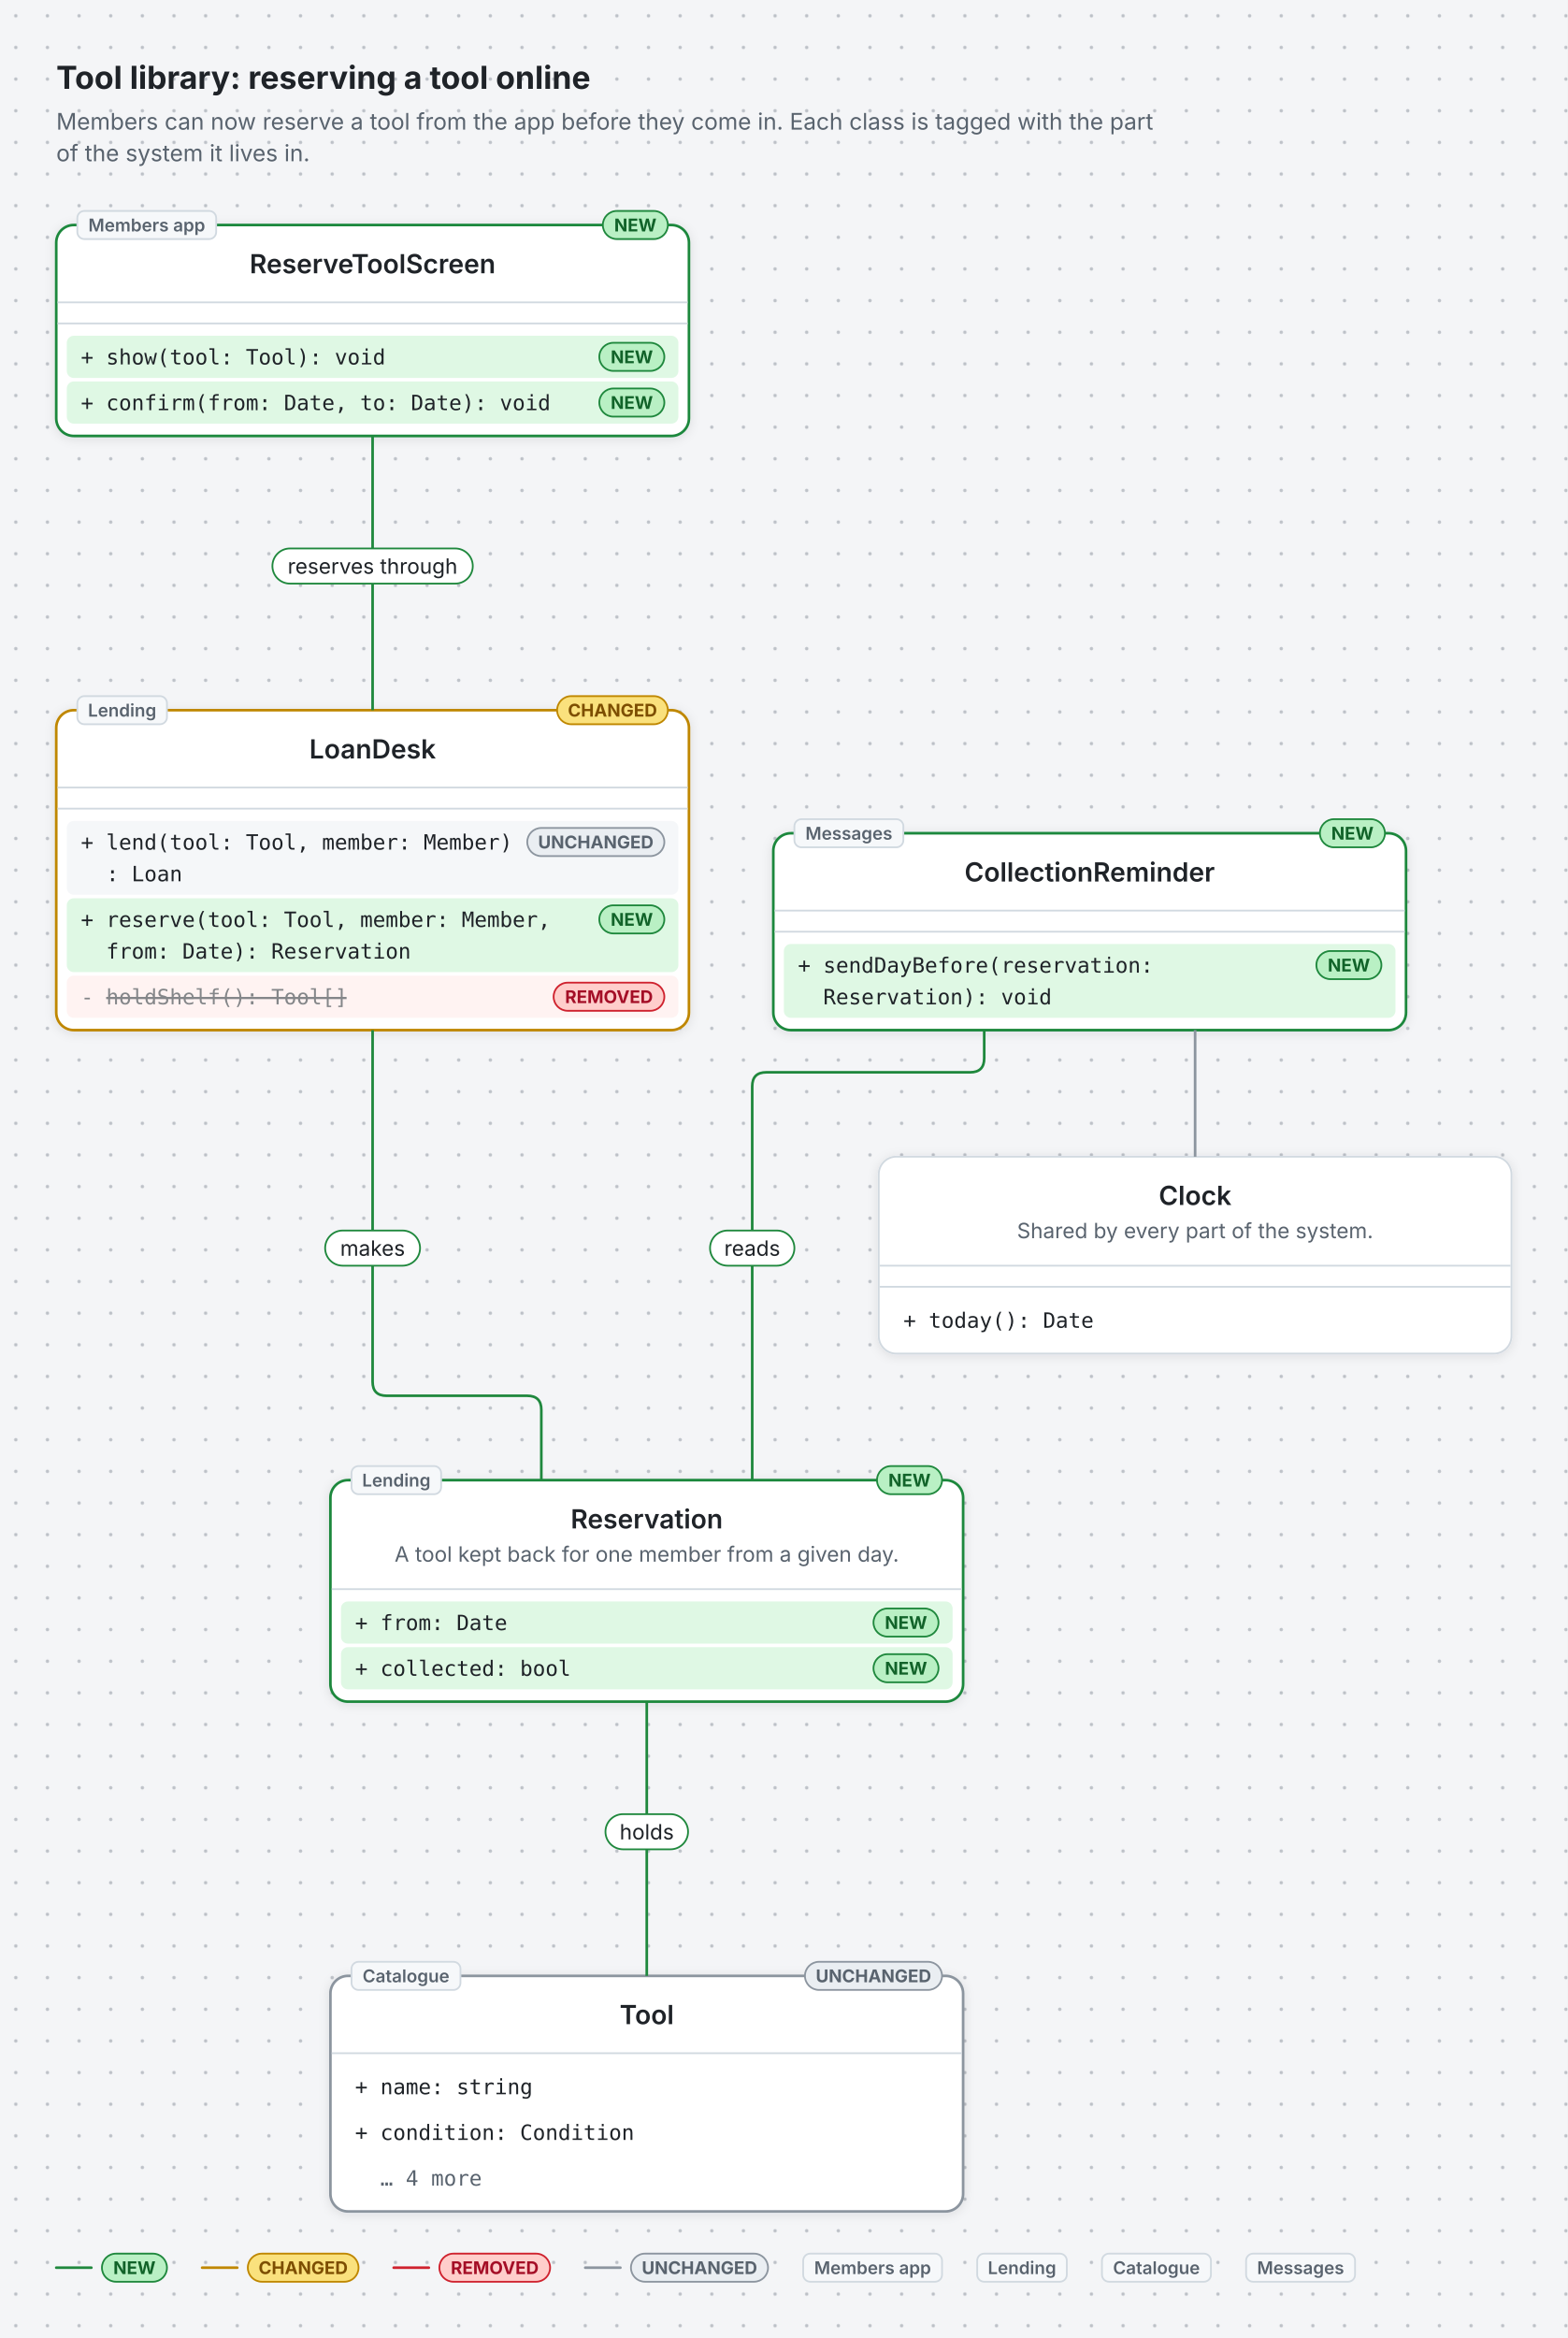
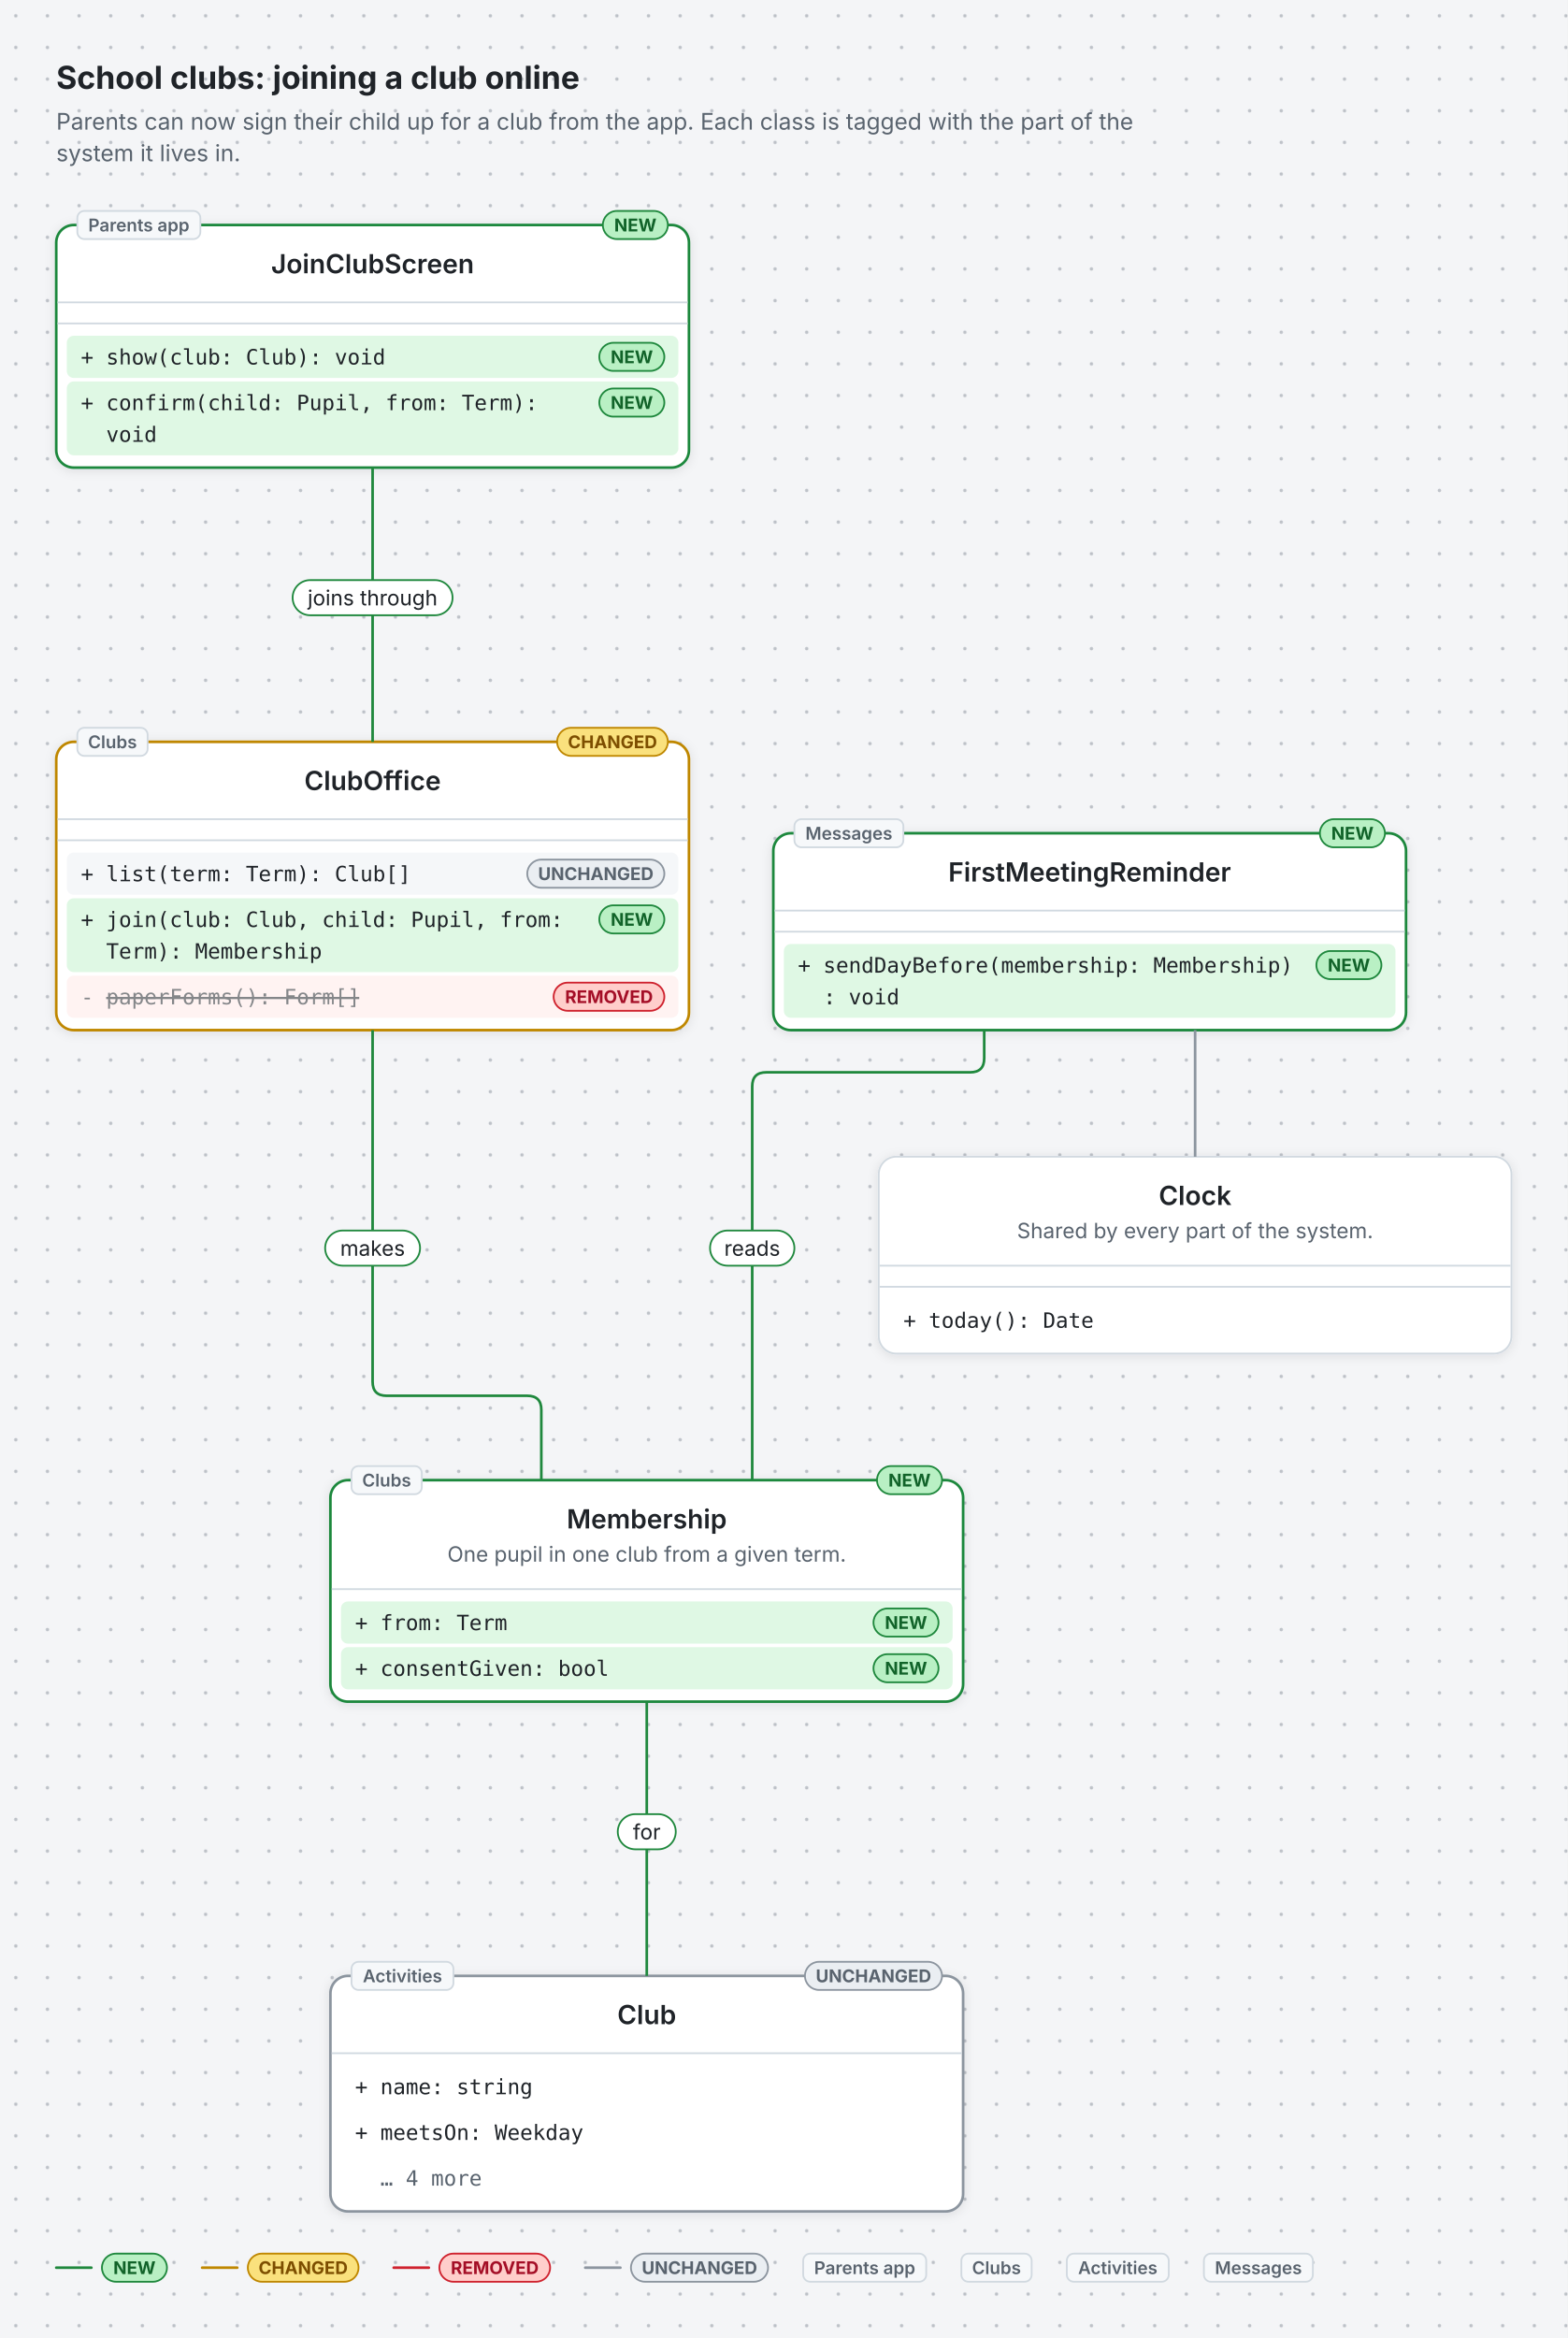
<svg xmlns="http://www.w3.org/2000/svg" width="892" height="1330" viewBox="0 0 892 1330">
  <defs>
    <pattern id="structa-grid-light" width="18" height="18" patternUnits="userSpaceOnUse">
      <circle cx="9" cy="9" r="1" fill="#8c959f" fill-opacity="0.5" />
    </pattern>
    <filter id="structa-shadow-light" x="-20%" y="-30%" width="140%" height="170%">
      <feDropShadow dx="0" dy="1" stdDeviation="3" flood-color="#1f2328" flood-opacity="0.1" />
    </filter>
  </defs>
  <rect width="892" height="1330" fill="#f4f5f7" />
  <rect width="892" height="1330" fill="url(#structa-grid-light)" />
  <g class="title">
-     <text x="32" y="50.55" font-family="Structa Inter, Inter, sans-serif" font-size="18" font-weight="700" fill="#1f2328">Tool library: reserving a tool online</text>
+     <text x="32" y="50.55" font-family="Structa Inter, Inter, sans-serif" font-size="18" font-weight="700" fill="#1f2328">School clubs: joining a club online</text>
  </g>
  <g class="description">
-     <text x="32" y="73.73" font-family="Structa Inter, Inter, sans-serif" font-size="13" font-weight="400" fill="#59636e">Members can now reserve a tool from the app before they come in. Each class is tagged with the part</text>
-     <text x="32" y="91.73" font-family="Structa Inter, Inter, sans-serif" font-size="13" font-weight="400" fill="#59636e">of the system it lives in.</text>
+     <text x="32" y="73.73" font-family="Structa Inter, Inter, sans-serif" font-size="13" font-weight="400" fill="#59636e">Parents can now sign their child up for a club from the app. Each class is tagged with the part of the</text>
+     <text x="32" y="91.73" font-family="Structa Inter, Inter, sans-serif" font-size="13" font-weight="400" fill="#59636e">system it lives in.</text>
  </g>
  <g class="card" data-id="screen" data-kind="class" data-status="new" data-area="app">
-     <rect class="outline" x="32" y="128" width="360" height="120" rx="10" fill="#ffffff" stroke="#1f883d" stroke-width="1.5" filter="url(#structa-shadow-light)" />
+     <rect class="outline" x="32" y="128" width="360" height="138" rx="10" fill="#ffffff" stroke="#1f883d" stroke-width="1.5" filter="url(#structa-shadow-light)" />
    <line class="divider" x1="32.75" y1="172" x2="391.25" y2="172" stroke="#d1d9e0" stroke-width="1" />
    <line class="divider" x1="32.75" y1="184" x2="391.25" y2="184" stroke="#d1d9e0" stroke-width="1" />
-     <text x="212" y="155.46" font-family="Structa Inter, Inter, sans-serif" font-size="15" font-weight="600" fill="#1f2328" text-anchor="middle">ReserveToolScreen</text>
+     <text x="212" y="155.46" font-family="Structa Inter, Inter, sans-serif" font-size="15" font-weight="600" fill="#1f2328" text-anchor="middle">JoinClubScreen</text>
    <g class="row" data-id="methods[0]" data-kind="method" data-status="new">
      <rect x="38" y="191" width="348" height="24" rx="4" fill="#b9f0c4" fill-opacity="0.45" />
      <g class="symbol">
        <text x="46" y="207.32" font-family="Structa JetBrains Mono, JetBrains Mono, monospace" font-size="12" font-weight="400" fill="#1f2328">+</text>
      </g>
-       <text x="60.4" y="207.32" font-family="Structa JetBrains Mono, JetBrains Mono, monospace" font-size="12" font-weight="400" fill="#1f2328">show(tool: Tool): void</text>
+       <text x="60.4" y="207.32" font-family="Structa JetBrains Mono, JetBrains Mono, monospace" font-size="12" font-weight="400" fill="#1f2328">show(club: Club): void</text>
      <g class="badge">
        <rect x="341" y="195" width="37" height="16" rx="8" fill="#ffffff" />
        <rect x="341" y="195" width="37" height="16" rx="8" fill="#b9f0c4" stroke="#1f883d" stroke-width="1" />
        <text x="359.5" y="206.64" font-family="Structa Inter, Inter, sans-serif" font-size="10" font-weight="700" fill="#116329" text-anchor="middle">NEW</text>
      </g>
    </g>
    <g class="row" data-id="methods[1]" data-kind="method" data-status="new">
-       <rect x="38" y="217" width="348" height="24" rx="4" fill="#b9f0c4" fill-opacity="0.45" />
+       <rect x="38" y="217" width="348" height="42" rx="4" fill="#b9f0c4" fill-opacity="0.45" />
      <g class="symbol">
        <text x="46" y="233.32" font-family="Structa JetBrains Mono, JetBrains Mono, monospace" font-size="12" font-weight="400" fill="#1f2328">+</text>
      </g>
-       <text x="60.4" y="233.32" font-family="Structa JetBrains Mono, JetBrains Mono, monospace" font-size="12" font-weight="400" fill="#1f2328">confirm(from: Date, to: Date): void</text>
+       <text x="60.4" y="233.32" font-family="Structa JetBrains Mono, JetBrains Mono, monospace" font-size="12" font-weight="400" fill="#1f2328">confirm(child: Pupil, from: Term):</text>
+       <text x="60.4" y="251.32" font-family="Structa JetBrains Mono, JetBrains Mono, monospace" font-size="12" font-weight="400" fill="#1f2328">void</text>
      <g class="badge">
        <rect x="341" y="221" width="37" height="16" rx="8" fill="#ffffff" />
        <rect x="341" y="221" width="37" height="16" rx="8" fill="#b9f0c4" stroke="#1f883d" stroke-width="1" />
        <text x="359.5" y="232.64" font-family="Structa Inter, Inter, sans-serif" font-size="10" font-weight="700" fill="#116329" text-anchor="middle">NEW</text>
      </g>
    </g>
    <g class="badge">
      <rect x="343" y="120" width="37" height="16" rx="8" fill="#ffffff" />
      <rect x="343" y="120" width="37" height="16" rx="8" fill="#b9f0c4" stroke="#1f883d" stroke-width="1" />
      <text x="361.5" y="131.64" font-family="Structa Inter, Inter, sans-serif" font-size="10" font-weight="700" fill="#116329" text-anchor="middle">NEW</text>
    </g>
    <g class="tag" data-area="app">
-       <rect x="44" y="120" width="79" height="16" rx="4" fill="#f6f8fa" stroke="#d1d9e0" stroke-width="1" />
-       <text x="83.5" y="131.64" font-family="Structa Inter, Inter, sans-serif" font-size="10" font-weight="600" fill="#59636e" text-anchor="middle">Members app</text>
-     </g>
-   </g>
-   <g class="card" data-id="desk" data-kind="class" data-status="changed" data-area="lending">
-     <rect class="outline" x="32" y="404" width="360" height="182" rx="10" fill="#ffffff" stroke="#bf8700" stroke-width="1.5" filter="url(#structa-shadow-light)" />
-     <line class="divider" x1="32.75" y1="448" x2="391.25" y2="448" stroke="#d1d9e0" stroke-width="1" />
-     <line class="divider" x1="32.75" y1="460" x2="391.25" y2="460" stroke="#d1d9e0" stroke-width="1" />
-     <text x="212" y="431.46" font-family="Structa Inter, Inter, sans-serif" font-size="15" font-weight="600" fill="#1f2328" text-anchor="middle">LoanDesk</text>
+       <rect x="44" y="120" width="70" height="16" rx="4" fill="#f6f8fa" stroke="#d1d9e0" stroke-width="1" />
+       <text x="79" y="131.64" font-family="Structa Inter, Inter, sans-serif" font-size="10" font-weight="600" fill="#59636e" text-anchor="middle">Parents app</text>
+     </g>
+   </g>
+   <g class="card" data-id="office" data-kind="class" data-status="changed" data-area="clubs">
+     <rect class="outline" x="32" y="422" width="360" height="164" rx="10" fill="#ffffff" stroke="#bf8700" stroke-width="1.5" filter="url(#structa-shadow-light)" />
+     <line class="divider" x1="32.75" y1="466" x2="391.25" y2="466" stroke="#d1d9e0" stroke-width="1" />
+     <line class="divider" x1="32.75" y1="478" x2="391.25" y2="478" stroke="#d1d9e0" stroke-width="1" />
+     <text x="212" y="449.46" font-family="Structa Inter, Inter, sans-serif" font-size="15" font-weight="600" fill="#1f2328" text-anchor="middle">ClubOffice</text>
    <g class="row" data-id="methods[0]" data-kind="method" data-status="unchanged">
-       <rect x="38" y="467" width="348" height="42" rx="4" fill="#eaeef2" fill-opacity="0.45" />
-       <g class="symbol">
-         <text x="46" y="483.32" font-family="Structa JetBrains Mono, JetBrains Mono, monospace" font-size="12" font-weight="400" fill="#1f2328">+</text>
-       </g>
-       <text x="60.4" y="483.32" font-family="Structa JetBrains Mono, JetBrains Mono, monospace" font-size="12" font-weight="400" fill="#1f2328">lend(tool: Tool, member: Member)</text>
-       <text x="60.4" y="501.32" font-family="Structa JetBrains Mono, JetBrains Mono, monospace" font-size="12" font-weight="400" fill="#1f2328">: Loan</text>
-       <g class="badge">
-         <rect x="300" y="471" width="78" height="16" rx="8" fill="#ffffff" />
-         <rect x="300" y="471" width="78" height="16" rx="8" fill="#eaeef2" stroke="#8c959f" stroke-width="1" />
-         <text x="339" y="482.64" font-family="Structa Inter, Inter, sans-serif" font-size="10" font-weight="700" fill="#59636e" text-anchor="middle">UNCHANGED</text>
-       </g>
-     </g>
-     <g class="row" data-id="reserve" data-kind="method" data-status="new">
+       <rect x="38" y="485" width="348" height="24" rx="4" fill="#eaeef2" fill-opacity="0.45" />
+       <g class="symbol">
+         <text x="46" y="501.32" font-family="Structa JetBrains Mono, JetBrains Mono, monospace" font-size="12" font-weight="400" fill="#1f2328">+</text>
+       </g>
+       <text x="60.4" y="501.32" font-family="Structa JetBrains Mono, JetBrains Mono, monospace" font-size="12" font-weight="400" fill="#1f2328">list(term: Term): Club[]</text>
+       <g class="badge">
+         <rect x="300" y="489" width="78" height="16" rx="8" fill="#ffffff" />
+         <rect x="300" y="489" width="78" height="16" rx="8" fill="#eaeef2" stroke="#8c959f" stroke-width="1" />
+         <text x="339" y="500.64" font-family="Structa Inter, Inter, sans-serif" font-size="10" font-weight="700" fill="#59636e" text-anchor="middle">UNCHANGED</text>
+       </g>
+     </g>
+     <g class="row" data-id="join" data-kind="method" data-status="new">
      <rect x="38" y="511" width="348" height="42" rx="4" fill="#b9f0c4" fill-opacity="0.45" />
      <g class="symbol">
        <text x="46" y="527.32" font-family="Structa JetBrains Mono, JetBrains Mono, monospace" font-size="12" font-weight="400" fill="#1f2328">+</text>
      </g>
-       <text x="60.4" y="527.32" font-family="Structa JetBrains Mono, JetBrains Mono, monospace" font-size="12" font-weight="400" fill="#1f2328">reserve(tool: Tool, member: Member,</text>
-       <text x="60.4" y="545.32" font-family="Structa JetBrains Mono, JetBrains Mono, monospace" font-size="12" font-weight="400" fill="#1f2328">from: Date): Reservation</text>
+       <text x="60.4" y="527.32" font-family="Structa JetBrains Mono, JetBrains Mono, monospace" font-size="12" font-weight="400" fill="#1f2328">join(club: Club, child: Pupil, from:</text>
+       <text x="60.4" y="545.32" font-family="Structa JetBrains Mono, JetBrains Mono, monospace" font-size="12" font-weight="400" fill="#1f2328">Term): Membership</text>
      <g class="badge">
        <rect x="341" y="515" width="37" height="16" rx="8" fill="#ffffff" />
        <rect x="341" y="515" width="37" height="16" rx="8" fill="#b9f0c4" stroke="#1f883d" stroke-width="1" />
        <text x="359.5" y="526.64" font-family="Structa Inter, Inter, sans-serif" font-size="10" font-weight="700" fill="#116329" text-anchor="middle">NEW</text>
      </g>
    </g>
    <g class="row" data-id="methods[2]" data-kind="method" data-status="removed">
      <g class="faded" opacity="0.55">
        <rect x="38" y="555" width="348" height="24" rx="4" fill="#ffcecb" fill-opacity="0.45" />
        <g class="symbol">
          <text x="46" y="571.32" font-family="Structa JetBrains Mono, JetBrains Mono, monospace" font-size="12" font-weight="400" fill="#1f2328">-</text>
        </g>
-         <text x="60.4" y="571.32" font-family="Structa JetBrains Mono, JetBrains Mono, monospace" font-size="12" font-weight="400" fill="#1f2328">holdShelf(): Tool[]</text>
-         <line class="strike" x1="60.4" y1="567.72" x2="197.2" y2="567.72" stroke="#1f2328" stroke-width="1.25" />
+         <text x="60.4" y="571.32" font-family="Structa JetBrains Mono, JetBrains Mono, monospace" font-size="12" font-weight="400" fill="#1f2328">paperForms(): Form[]</text>
+         <line class="strike" x1="60.4" y1="567.72" x2="204.4" y2="567.72" stroke="#1f2328" stroke-width="1.25" />
      </g>
      <g class="badge">
        <rect x="315" y="559" width="63" height="16" rx="8" fill="#ffffff" />
        <rect x="315" y="559" width="63" height="16" rx="8" fill="#ffcecb" stroke="#cf222e" stroke-width="1" />
        <text x="346.5" y="570.64" font-family="Structa Inter, Inter, sans-serif" font-size="10" font-weight="700" fill="#a40e26" text-anchor="middle">REMOVED</text>
      </g>
    </g>
    <g class="badge">
-       <rect x="317" y="396" width="63" height="16" rx="8" fill="#ffffff" />
-       <rect x="317" y="396" width="63" height="16" rx="8" fill="#fae17d" stroke="#bf8700" stroke-width="1" />
-       <text x="348.5" y="407.64" font-family="Structa Inter, Inter, sans-serif" font-size="10" font-weight="700" fill="#7d4e00" text-anchor="middle">CHANGED</text>
-     </g>
-     <g class="tag" data-area="lending">
-       <rect x="44" y="396" width="51" height="16" rx="4" fill="#f6f8fa" stroke="#d1d9e0" stroke-width="1" />
-       <text x="69.5" y="407.64" font-family="Structa Inter, Inter, sans-serif" font-size="10" font-weight="600" fill="#59636e" text-anchor="middle">Lending</text>
-     </g>
-   </g>
-   <g class="card" data-id="reservation" data-kind="class" data-status="new" data-area="lending">
+       <rect x="317" y="414" width="63" height="16" rx="8" fill="#ffffff" />
+       <rect x="317" y="414" width="63" height="16" rx="8" fill="#fae17d" stroke="#bf8700" stroke-width="1" />
+       <text x="348.5" y="425.64" font-family="Structa Inter, Inter, sans-serif" font-size="10" font-weight="700" fill="#7d4e00" text-anchor="middle">CHANGED</text>
+     </g>
+     <g class="tag" data-area="clubs">
+       <rect x="44" y="414" width="40" height="16" rx="4" fill="#f6f8fa" stroke="#d1d9e0" stroke-width="1" />
+       <text x="64" y="425.64" font-family="Structa Inter, Inter, sans-serif" font-size="10" font-weight="600" fill="#59636e" text-anchor="middle">Clubs</text>
+     </g>
+   </g>
+   <g class="card" data-id="membership" data-kind="class" data-status="new" data-area="clubs">
    <rect class="outline" x="188" y="842" width="360" height="126" rx="10" fill="#ffffff" stroke="#1f883d" stroke-width="1.5" filter="url(#structa-shadow-light)" />
    <line class="divider" x1="188.75" y1="904" x2="547.25" y2="904" stroke="#d1d9e0" stroke-width="1" />
-     <text x="368" y="869.46" font-family="Structa Inter, Inter, sans-serif" font-size="15" font-weight="600" fill="#1f2328" text-anchor="middle">Reservation</text>
-     <text x="368" y="888.37" font-family="Structa Inter, Inter, sans-serif" font-size="12" font-weight="400" fill="#59636e" text-anchor="middle">A tool kept back for one member from a given day.</text>
+     <text x="368" y="869.46" font-family="Structa Inter, Inter, sans-serif" font-size="15" font-weight="600" fill="#1f2328" text-anchor="middle">Membership</text>
+     <text x="368" y="888.37" font-family="Structa Inter, Inter, sans-serif" font-size="12" font-weight="400" fill="#59636e" text-anchor="middle">One pupil in one club from a given term.</text>
    <g class="row" data-id="properties[0]" data-kind="property" data-status="new">
      <rect x="194" y="911" width="348" height="24" rx="4" fill="#b9f0c4" fill-opacity="0.45" />
      <g class="symbol">
        <text x="202" y="927.32" font-family="Structa JetBrains Mono, JetBrains Mono, monospace" font-size="12" font-weight="400" fill="#1f2328">+</text>
      </g>
-       <text x="216.4" y="927.32" font-family="Structa JetBrains Mono, JetBrains Mono, monospace" font-size="12" font-weight="400" fill="#1f2328">from: Date</text>
+       <text x="216.4" y="927.32" font-family="Structa JetBrains Mono, JetBrains Mono, monospace" font-size="12" font-weight="400" fill="#1f2328">from: Term</text>
      <g class="badge">
        <rect x="497" y="915" width="37" height="16" rx="8" fill="#ffffff" />
        <rect x="497" y="915" width="37" height="16" rx="8" fill="#b9f0c4" stroke="#1f883d" stroke-width="1" />
        <text x="515.5" y="926.64" font-family="Structa Inter, Inter, sans-serif" font-size="10" font-weight="700" fill="#116329" text-anchor="middle">NEW</text>
      </g>
    </g>
    <g class="row" data-id="properties[1]" data-kind="property" data-status="new">
      <rect x="194" y="937" width="348" height="24" rx="4" fill="#b9f0c4" fill-opacity="0.45" />
      <g class="symbol">
        <text x="202" y="953.32" font-family="Structa JetBrains Mono, JetBrains Mono, monospace" font-size="12" font-weight="400" fill="#1f2328">+</text>
      </g>
-       <text x="216.4" y="953.32" font-family="Structa JetBrains Mono, JetBrains Mono, monospace" font-size="12" font-weight="400" fill="#1f2328">collected: bool</text>
+       <text x="216.4" y="953.32" font-family="Structa JetBrains Mono, JetBrains Mono, monospace" font-size="12" font-weight="400" fill="#1f2328">consentGiven: bool</text>
      <g class="badge">
        <rect x="497" y="941" width="37" height="16" rx="8" fill="#ffffff" />
        <rect x="497" y="941" width="37" height="16" rx="8" fill="#b9f0c4" stroke="#1f883d" stroke-width="1" />
        <text x="515.5" y="952.64" font-family="Structa Inter, Inter, sans-serif" font-size="10" font-weight="700" fill="#116329" text-anchor="middle">NEW</text>
      </g>
    </g>
    <g class="badge">
      <rect x="499" y="834" width="37" height="16" rx="8" fill="#ffffff" />
      <rect x="499" y="834" width="37" height="16" rx="8" fill="#b9f0c4" stroke="#1f883d" stroke-width="1" />
      <text x="517.5" y="845.64" font-family="Structa Inter, Inter, sans-serif" font-size="10" font-weight="700" fill="#116329" text-anchor="middle">NEW</text>
    </g>
-     <g class="tag" data-area="lending">
-       <rect x="200" y="834" width="51" height="16" rx="4" fill="#f6f8fa" stroke="#d1d9e0" stroke-width="1" />
-       <text x="225.5" y="845.64" font-family="Structa Inter, Inter, sans-serif" font-size="10" font-weight="600" fill="#59636e" text-anchor="middle">Lending</text>
-     </g>
-   </g>
-   <g class="card" data-id="tool" data-kind="class" data-status="unchanged" data-area="catalogue">
+     <g class="tag" data-area="clubs">
+       <rect x="200" y="834" width="40" height="16" rx="4" fill="#f6f8fa" stroke="#d1d9e0" stroke-width="1" />
+       <text x="220" y="845.64" font-family="Structa Inter, Inter, sans-serif" font-size="10" font-weight="600" fill="#59636e" text-anchor="middle">Clubs</text>
+     </g>
+   </g>
+   <g class="card" data-id="club" data-kind="class" data-status="unchanged" data-area="activities">
    <rect class="outline" x="188" y="1124" width="360" height="134" rx="10" fill="#ffffff" stroke="#8c959f" stroke-width="1.5" filter="url(#structa-shadow-light)" />
    <line class="divider" x1="188.75" y1="1168" x2="547.25" y2="1168" stroke="#d1d9e0" stroke-width="1" />
-     <text x="368" y="1151.46" font-family="Structa Inter, Inter, sans-serif" font-size="15" font-weight="600" fill="#1f2328" text-anchor="middle">Tool</text>
+     <text x="368" y="1151.46" font-family="Structa Inter, Inter, sans-serif" font-size="15" font-weight="600" fill="#1f2328" text-anchor="middle">Club</text>
    <g class="more">
      <text x="216.4" y="1243.32" font-family="Structa JetBrains Mono, JetBrains Mono, monospace" font-size="12" font-weight="400" fill="#59636e">… 4 more</text>
    </g>
    <g class="row" data-id="properties[0]" data-kind="property">
      <g class="symbol">
        <text x="202" y="1191.32" font-family="Structa JetBrains Mono, JetBrains Mono, monospace" font-size="12" font-weight="400" fill="#1f2328">+</text>
      </g>
      <text x="216.4" y="1191.32" font-family="Structa JetBrains Mono, JetBrains Mono, monospace" font-size="12" font-weight="400" fill="#1f2328">name: string</text>
    </g>
    <g class="row" data-id="properties[1]" data-kind="property">
      <g class="symbol">
        <text x="202" y="1217.32" font-family="Structa JetBrains Mono, JetBrains Mono, monospace" font-size="12" font-weight="400" fill="#1f2328">+</text>
      </g>
-       <text x="216.4" y="1217.32" font-family="Structa JetBrains Mono, JetBrains Mono, monospace" font-size="12" font-weight="400" fill="#1f2328">condition: Condition</text>
+       <text x="216.4" y="1217.32" font-family="Structa JetBrains Mono, JetBrains Mono, monospace" font-size="12" font-weight="400" fill="#1f2328">meetsOn: Weekday</text>
    </g>
    <g class="badge">
      <rect x="458" y="1116" width="78" height="16" rx="8" fill="#ffffff" />
      <rect x="458" y="1116" width="78" height="16" rx="8" fill="#eaeef2" stroke="#8c959f" stroke-width="1" />
      <text x="497" y="1127.64" font-family="Structa Inter, Inter, sans-serif" font-size="10" font-weight="700" fill="#59636e" text-anchor="middle">UNCHANGED</text>
    </g>
-     <g class="tag" data-area="catalogue">
-       <rect x="200" y="1116" width="62" height="16" rx="4" fill="#f6f8fa" stroke="#d1d9e0" stroke-width="1" />
-       <text x="231" y="1127.64" font-family="Structa Inter, Inter, sans-serif" font-size="10" font-weight="600" fill="#59636e" text-anchor="middle">Catalogue</text>
+     <g class="tag" data-area="activities">
+       <rect x="200" y="1116" width="58" height="16" rx="4" fill="#f6f8fa" stroke="#d1d9e0" stroke-width="1" />
+       <text x="229" y="1127.64" font-family="Structa Inter, Inter, sans-serif" font-size="10" font-weight="600" fill="#59636e" text-anchor="middle">Activities</text>
    </g>
  </g>
  <g class="card" data-id="reminder" data-kind="class" data-status="new" data-area="messages">
    <rect class="outline" x="440" y="474" width="360" height="112" rx="10" fill="#ffffff" stroke="#1f883d" stroke-width="1.5" filter="url(#structa-shadow-light)" />
    <line class="divider" x1="440.75" y1="518" x2="799.25" y2="518" stroke="#d1d9e0" stroke-width="1" />
    <line class="divider" x1="440.75" y1="530" x2="799.25" y2="530" stroke="#d1d9e0" stroke-width="1" />
-     <text x="620" y="501.46" font-family="Structa Inter, Inter, sans-serif" font-size="15" font-weight="600" fill="#1f2328" text-anchor="middle">CollectionReminder</text>
+     <text x="620" y="501.46" font-family="Structa Inter, Inter, sans-serif" font-size="15" font-weight="600" fill="#1f2328" text-anchor="middle">FirstMeetingReminder</text>
    <g class="row" data-id="methods[0]" data-kind="method" data-status="new">
      <rect x="446" y="537" width="348" height="42" rx="4" fill="#b9f0c4" fill-opacity="0.45" />
      <g class="symbol">
        <text x="454" y="553.32" font-family="Structa JetBrains Mono, JetBrains Mono, monospace" font-size="12" font-weight="400" fill="#1f2328">+</text>
      </g>
-       <text x="468.4" y="553.32" font-family="Structa JetBrains Mono, JetBrains Mono, monospace" font-size="12" font-weight="400" fill="#1f2328">sendDayBefore(reservation:</text>
-       <text x="468.4" y="571.32" font-family="Structa JetBrains Mono, JetBrains Mono, monospace" font-size="12" font-weight="400" fill="#1f2328">Reservation): void</text>
+       <text x="468.4" y="553.32" font-family="Structa JetBrains Mono, JetBrains Mono, monospace" font-size="12" font-weight="400" fill="#1f2328">sendDayBefore(membership: Membership)</text>
+       <text x="468.4" y="571.32" font-family="Structa JetBrains Mono, JetBrains Mono, monospace" font-size="12" font-weight="400" fill="#1f2328">: void</text>
      <g class="badge">
        <rect x="749" y="541" width="37" height="16" rx="8" fill="#ffffff" />
        <rect x="749" y="541" width="37" height="16" rx="8" fill="#b9f0c4" stroke="#1f883d" stroke-width="1" />
        <text x="767.5" y="552.64" font-family="Structa Inter, Inter, sans-serif" font-size="10" font-weight="700" fill="#116329" text-anchor="middle">NEW</text>
      </g>
    </g>
    <g class="badge">
      <rect x="751" y="466" width="37" height="16" rx="8" fill="#ffffff" />
      <rect x="751" y="466" width="37" height="16" rx="8" fill="#b9f0c4" stroke="#1f883d" stroke-width="1" />
      <text x="769.5" y="477.64" font-family="Structa Inter, Inter, sans-serif" font-size="10" font-weight="700" fill="#116329" text-anchor="middle">NEW</text>
    </g>
    <g class="tag" data-area="messages">
      <rect x="452" y="466" width="62" height="16" rx="4" fill="#f6f8fa" stroke="#d1d9e0" stroke-width="1" />
      <text x="483" y="477.64" font-family="Structa Inter, Inter, sans-serif" font-size="10" font-weight="600" fill="#59636e" text-anchor="middle">Messages</text>
    </g>
  </g>
  <g class="card" data-id="clock" data-kind="class">
    <rect class="outline" x="500" y="658" width="360" height="112" rx="10" fill="#ffffff" stroke="#d1d9e0" stroke-width="1" filter="url(#structa-shadow-light)" />
    <line class="divider" x1="500.5" y1="720" x2="859.5" y2="720" stroke="#d1d9e0" stroke-width="1" />
    <line class="divider" x1="500.5" y1="732" x2="859.5" y2="732" stroke="#d1d9e0" stroke-width="1" />
    <text x="680" y="685.46" font-family="Structa Inter, Inter, sans-serif" font-size="15" font-weight="600" fill="#1f2328" text-anchor="middle">Clock</text>
    <text x="680" y="704.37" font-family="Structa Inter, Inter, sans-serif" font-size="12" font-weight="400" fill="#59636e" text-anchor="middle">Shared by every part of the system.</text>
    <g class="row" data-id="methods[0]" data-kind="method">
      <g class="symbol">
        <text x="514" y="755.32" font-family="Structa JetBrains Mono, JetBrains Mono, monospace" font-size="12" font-weight="400" fill="#1f2328">+</text>
      </g>
      <text x="528.4" y="755.32" font-family="Structa JetBrains Mono, JetBrains Mono, monospace" font-size="12" font-weight="400" fill="#1f2328">today(): Date</text>
    </g>
  </g>
-   <g class="line" data-id="edges[0]" data-kind="association" data-from="screen" data-to="desk" data-status="new">
-     <path d="M212 248 L212 404" fill="none" stroke="#1f883d" stroke-width="1.5" stroke-linejoin="round" />
-   </g>
-   <g class="line" data-id="edges[1]" data-kind="association" data-from="desk" data-to="reservation" data-status="new">
+   <g class="line" data-id="edges[0]" data-kind="association" data-from="screen" data-to="office" data-status="new">
+     <path d="M212 266 L212 422" fill="none" stroke="#1f883d" stroke-width="1.5" stroke-linejoin="round" />
+   </g>
+   <g class="line" data-id="edges[1]" data-kind="association" data-from="office" data-to="membership" data-status="new">
    <path d="M212 586 L212 786 Q212 794 220 794 L300 794 Q308 794 308 802 L308 842" fill="none" stroke="#1f883d" stroke-width="1.5" stroke-linejoin="round" />
  </g>
-   <g class="line" data-id="edges[2]" data-kind="association" data-from="reservation" data-to="tool" data-status="new">
+   <g class="line" data-id="edges[2]" data-kind="association" data-from="membership" data-to="club" data-status="new">
    <path d="M368 968 L368 1124" fill="none" stroke="#1f883d" stroke-width="1.5" stroke-linejoin="round" />
  </g>
-   <g class="line" data-id="edges[3]" data-kind="association" data-from="reminder" data-to="reservation" data-status="new">
+   <g class="line" data-id="edges[3]" data-kind="association" data-from="reminder" data-to="membership" data-status="new">
    <path d="M560 586 L560 602 Q560 610 552 610 L436 610 Q428 610 428 618 L428 842" fill="none" stroke="#1f883d" stroke-width="1.5" stroke-linejoin="round" />
  </g>
  <g class="line" data-id="edges[4]" data-kind="association" data-from="reminder" data-to="clock">
    <path d="M680 586 L680 658" fill="none" stroke="#8c959f" stroke-width="1.5" stroke-linejoin="round" />
  </g>
  <g class="line-labels">
    <g class="line-label" data-line="edges[0]">
-       <rect x="155" y="312" width="114" height="20" rx="10" fill="#ffffff" stroke="#1f883d" stroke-width="1" />
-       <text x="212" y="326.37" font-family="Structa Inter, Inter, sans-serif" font-size="12" font-weight="400" fill="#1f2328" text-anchor="middle">reserves through</text>
+       <rect x="166.5" y="330" width="91" height="20" rx="10" fill="#ffffff" stroke="#1f883d" stroke-width="1" />
+       <text x="212" y="344.37" font-family="Structa Inter, Inter, sans-serif" font-size="12" font-weight="400" fill="#1f2328" text-anchor="middle">joins through</text>
    </g>
    <g class="line-label" data-line="edges[1]">
      <rect x="185" y="700" width="54" height="20" rx="10" fill="#ffffff" stroke="#1f883d" stroke-width="1" />
      <text x="212" y="714.37" font-family="Structa Inter, Inter, sans-serif" font-size="12" font-weight="400" fill="#1f2328" text-anchor="middle">makes</text>
    </g>
    <g class="line-label" data-line="edges[2]">
-       <rect x="344.5" y="1032" width="47" height="20" rx="10" fill="#ffffff" stroke="#1f883d" stroke-width="1" />
-       <text x="368" y="1046.37" font-family="Structa Inter, Inter, sans-serif" font-size="12" font-weight="400" fill="#1f2328" text-anchor="middle">holds</text>
+       <rect x="351.5" y="1032" width="33" height="20" rx="10" fill="#ffffff" stroke="#1f883d" stroke-width="1" />
+       <text x="368" y="1046.37" font-family="Structa Inter, Inter, sans-serif" font-size="12" font-weight="400" fill="#1f2328" text-anchor="middle">for</text>
    </g>
    <g class="line-label" data-line="edges[3]">
      <rect x="404" y="700" width="48" height="20" rx="10" fill="#ffffff" stroke="#1f883d" stroke-width="1" />
      <text x="428" y="714.37" font-family="Structa Inter, Inter, sans-serif" font-size="12" font-weight="400" fill="#1f2328" text-anchor="middle">reads</text>
    </g>
  </g>
  <g class="legend">
    <g class="legend-item" data-status="new">
      <line class="swatch" x1="32" y1="1290" x2="52" y2="1290" stroke="#1f883d" stroke-width="1.5" stroke-linecap="round" />
      <g class="badge">
        <rect x="58" y="1282" width="37" height="16" rx="8" fill="#ffffff" />
        <rect x="58" y="1282" width="37" height="16" rx="8" fill="#b9f0c4" stroke="#1f883d" stroke-width="1" />
        <text x="76.5" y="1293.64" font-family="Structa Inter, Inter, sans-serif" font-size="10" font-weight="700" fill="#116329" text-anchor="middle">NEW</text>
      </g>
    </g>
    <g class="legend-item" data-status="changed">
      <line class="swatch" x1="115" y1="1290" x2="135" y2="1290" stroke="#bf8700" stroke-width="1.5" stroke-linecap="round" />
      <g class="badge">
        <rect x="141" y="1282" width="63" height="16" rx="8" fill="#ffffff" />
        <rect x="141" y="1282" width="63" height="16" rx="8" fill="#fae17d" stroke="#bf8700" stroke-width="1" />
        <text x="172.5" y="1293.64" font-family="Structa Inter, Inter, sans-serif" font-size="10" font-weight="700" fill="#7d4e00" text-anchor="middle">CHANGED</text>
      </g>
    </g>
    <g class="legend-item" data-status="removed">
      <line class="swatch" x1="224" y1="1290" x2="244" y2="1290" stroke="#cf222e" stroke-width="1.5" stroke-linecap="round" />
      <g class="badge">
        <rect x="250" y="1282" width="63" height="16" rx="8" fill="#ffffff" />
        <rect x="250" y="1282" width="63" height="16" rx="8" fill="#ffcecb" stroke="#cf222e" stroke-width="1" />
        <text x="281.5" y="1293.64" font-family="Structa Inter, Inter, sans-serif" font-size="10" font-weight="700" fill="#a40e26" text-anchor="middle">REMOVED</text>
      </g>
    </g>
    <g class="legend-item" data-status="unchanged">
      <line class="swatch" x1="333" y1="1290" x2="353" y2="1290" stroke="#8c959f" stroke-width="1.5" stroke-linecap="round" />
      <g class="badge">
        <rect x="359" y="1282" width="78" height="16" rx="8" fill="#ffffff" />
        <rect x="359" y="1282" width="78" height="16" rx="8" fill="#eaeef2" stroke="#8c959f" stroke-width="1" />
        <text x="398" y="1293.64" font-family="Structa Inter, Inter, sans-serif" font-size="10" font-weight="700" fill="#59636e" text-anchor="middle">UNCHANGED</text>
      </g>
    </g>
    <g class="legend-item" data-area="app">
      <g class="tag" data-area="app">
-         <rect x="457" y="1282" width="79" height="16" rx="4" fill="#f6f8fa" stroke="#d1d9e0" stroke-width="1" />
-         <text x="496.5" y="1293.64" font-family="Structa Inter, Inter, sans-serif" font-size="10" font-weight="600" fill="#59636e" text-anchor="middle">Members app</text>
-       </g>
-     </g>
-     <g class="legend-item" data-area="lending">
-       <g class="tag" data-area="lending">
-         <rect x="556" y="1282" width="51" height="16" rx="4" fill="#f6f8fa" stroke="#d1d9e0" stroke-width="1" />
-         <text x="581.5" y="1293.64" font-family="Structa Inter, Inter, sans-serif" font-size="10" font-weight="600" fill="#59636e" text-anchor="middle">Lending</text>
-       </g>
-     </g>
-     <g class="legend-item" data-area="catalogue">
-       <g class="tag" data-area="catalogue">
-         <rect x="627" y="1282" width="62" height="16" rx="4" fill="#f6f8fa" stroke="#d1d9e0" stroke-width="1" />
-         <text x="658" y="1293.64" font-family="Structa Inter, Inter, sans-serif" font-size="10" font-weight="600" fill="#59636e" text-anchor="middle">Catalogue</text>
+         <rect x="457" y="1282" width="70" height="16" rx="4" fill="#f6f8fa" stroke="#d1d9e0" stroke-width="1" />
+         <text x="492" y="1293.64" font-family="Structa Inter, Inter, sans-serif" font-size="10" font-weight="600" fill="#59636e" text-anchor="middle">Parents app</text>
+       </g>
+     </g>
+     <g class="legend-item" data-area="clubs">
+       <g class="tag" data-area="clubs">
+         <rect x="547" y="1282" width="40" height="16" rx="4" fill="#f6f8fa" stroke="#d1d9e0" stroke-width="1" />
+         <text x="567" y="1293.64" font-family="Structa Inter, Inter, sans-serif" font-size="10" font-weight="600" fill="#59636e" text-anchor="middle">Clubs</text>
+       </g>
+     </g>
+     <g class="legend-item" data-area="activities">
+       <g class="tag" data-area="activities">
+         <rect x="607" y="1282" width="58" height="16" rx="4" fill="#f6f8fa" stroke="#d1d9e0" stroke-width="1" />
+         <text x="636" y="1293.64" font-family="Structa Inter, Inter, sans-serif" font-size="10" font-weight="600" fill="#59636e" text-anchor="middle">Activities</text>
      </g>
    </g>
    <g class="legend-item" data-area="messages">
      <g class="tag" data-area="messages">
-         <rect x="709" y="1282" width="62" height="16" rx="4" fill="#f6f8fa" stroke="#d1d9e0" stroke-width="1" />
-         <text x="740" y="1293.64" font-family="Structa Inter, Inter, sans-serif" font-size="10" font-weight="600" fill="#59636e" text-anchor="middle">Messages</text>
+         <rect x="685" y="1282" width="62" height="16" rx="4" fill="#f6f8fa" stroke="#d1d9e0" stroke-width="1" />
+         <text x="716" y="1293.64" font-family="Structa Inter, Inter, sans-serif" font-size="10" font-weight="600" fill="#59636e" text-anchor="middle">Messages</text>
      </g>
    </g>
  </g>
</svg>
